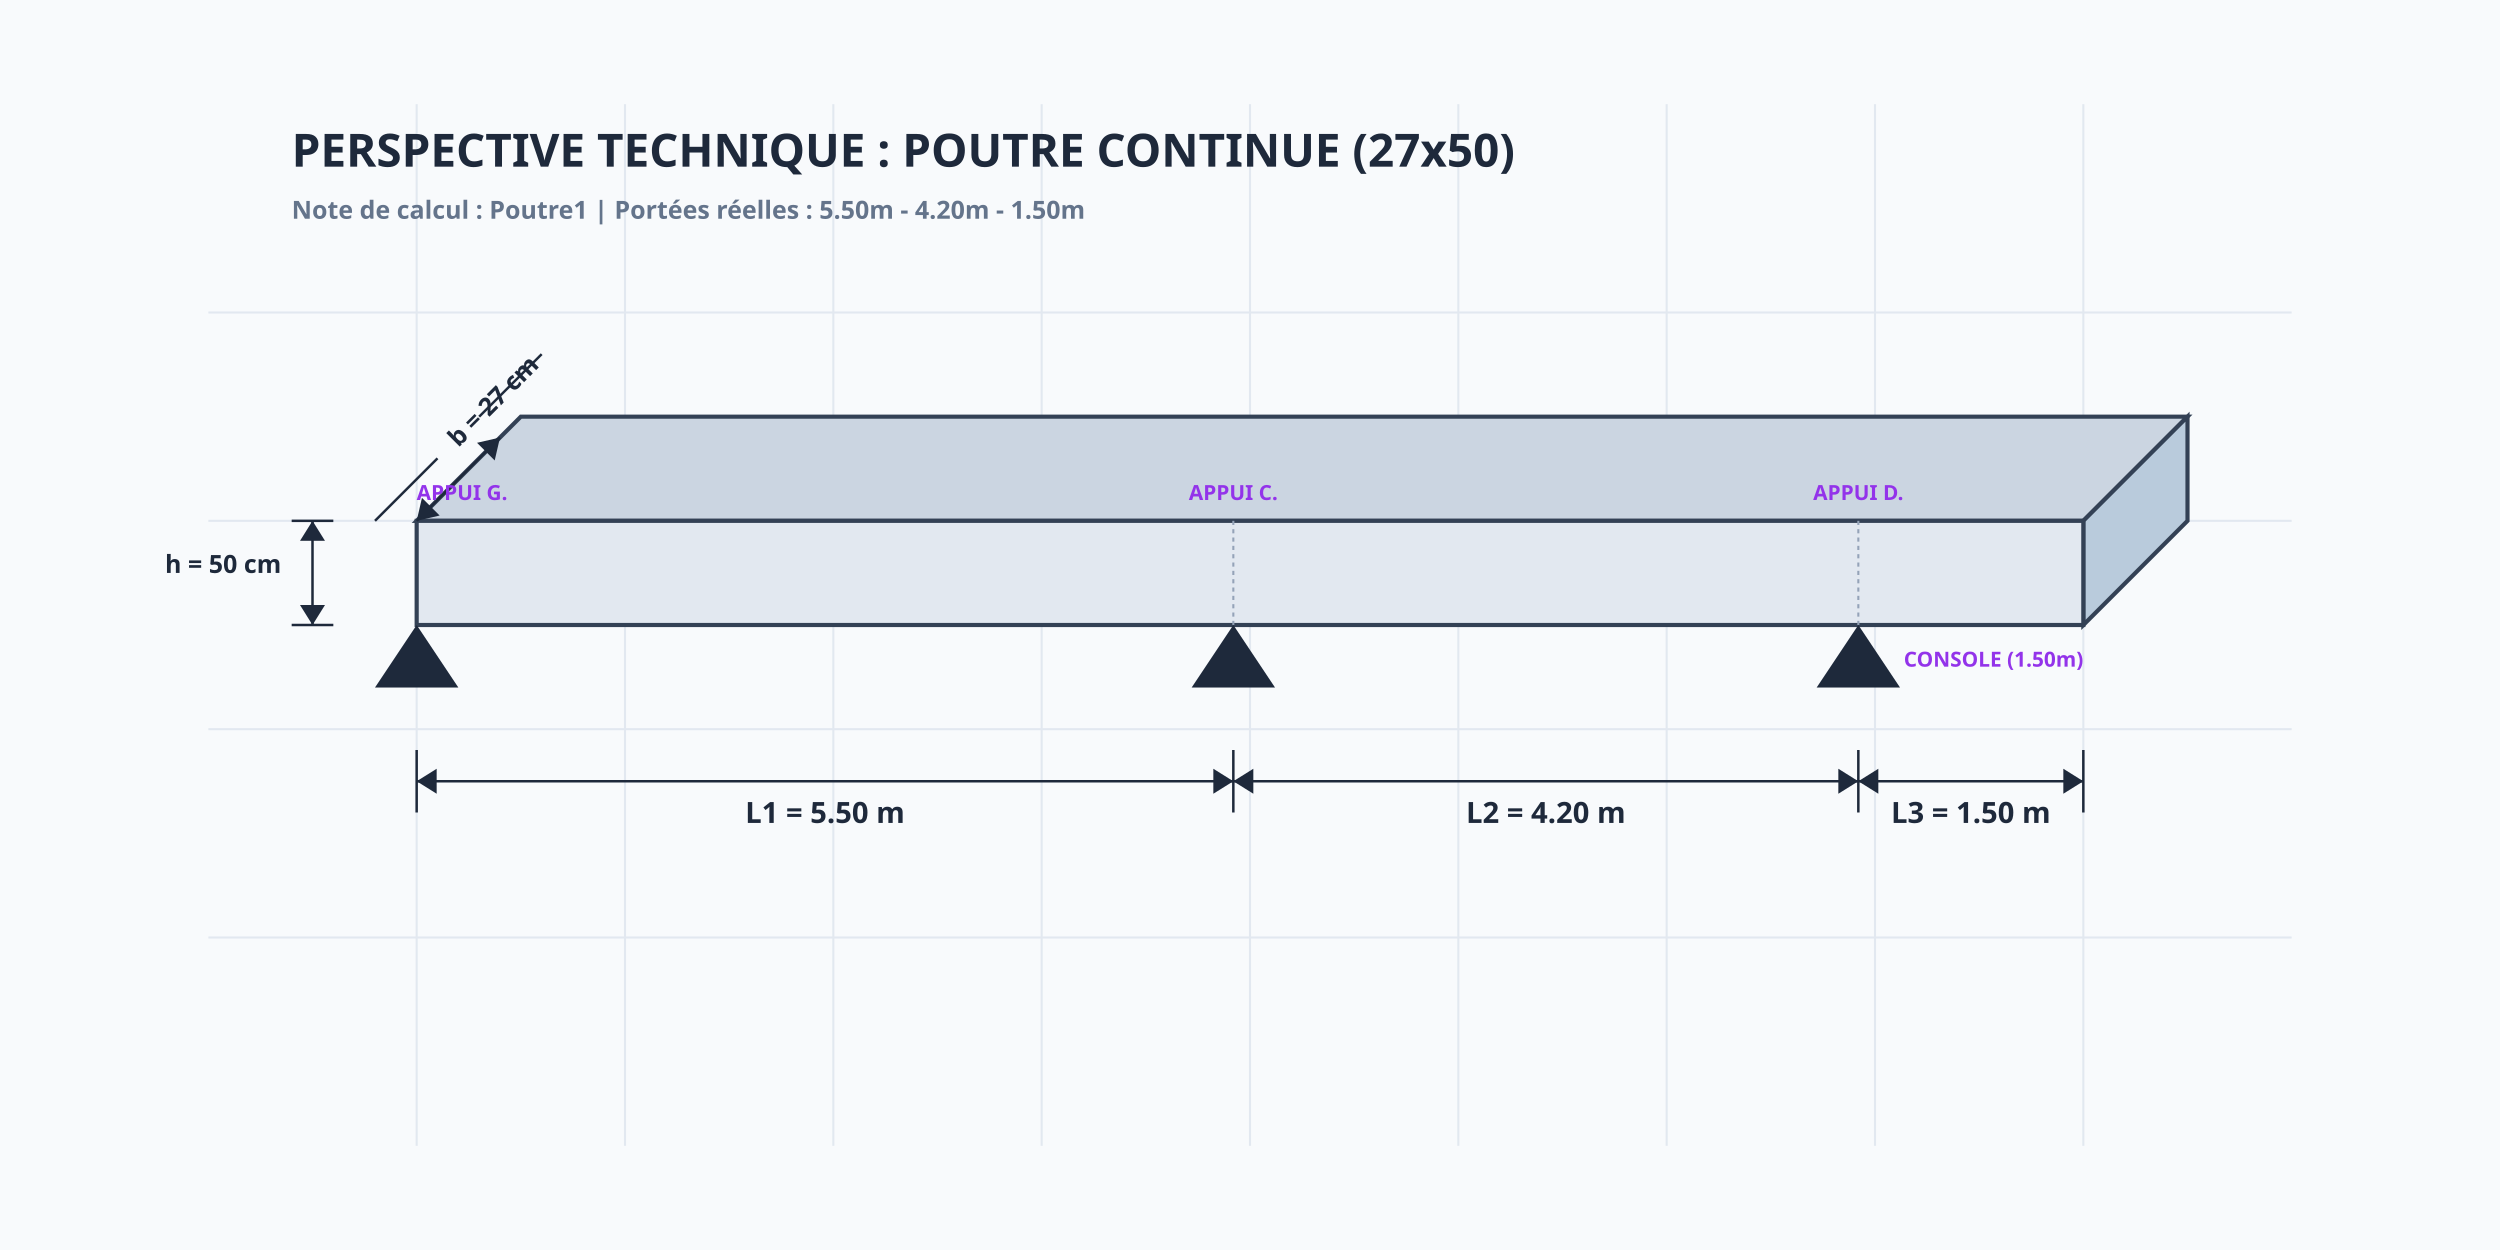
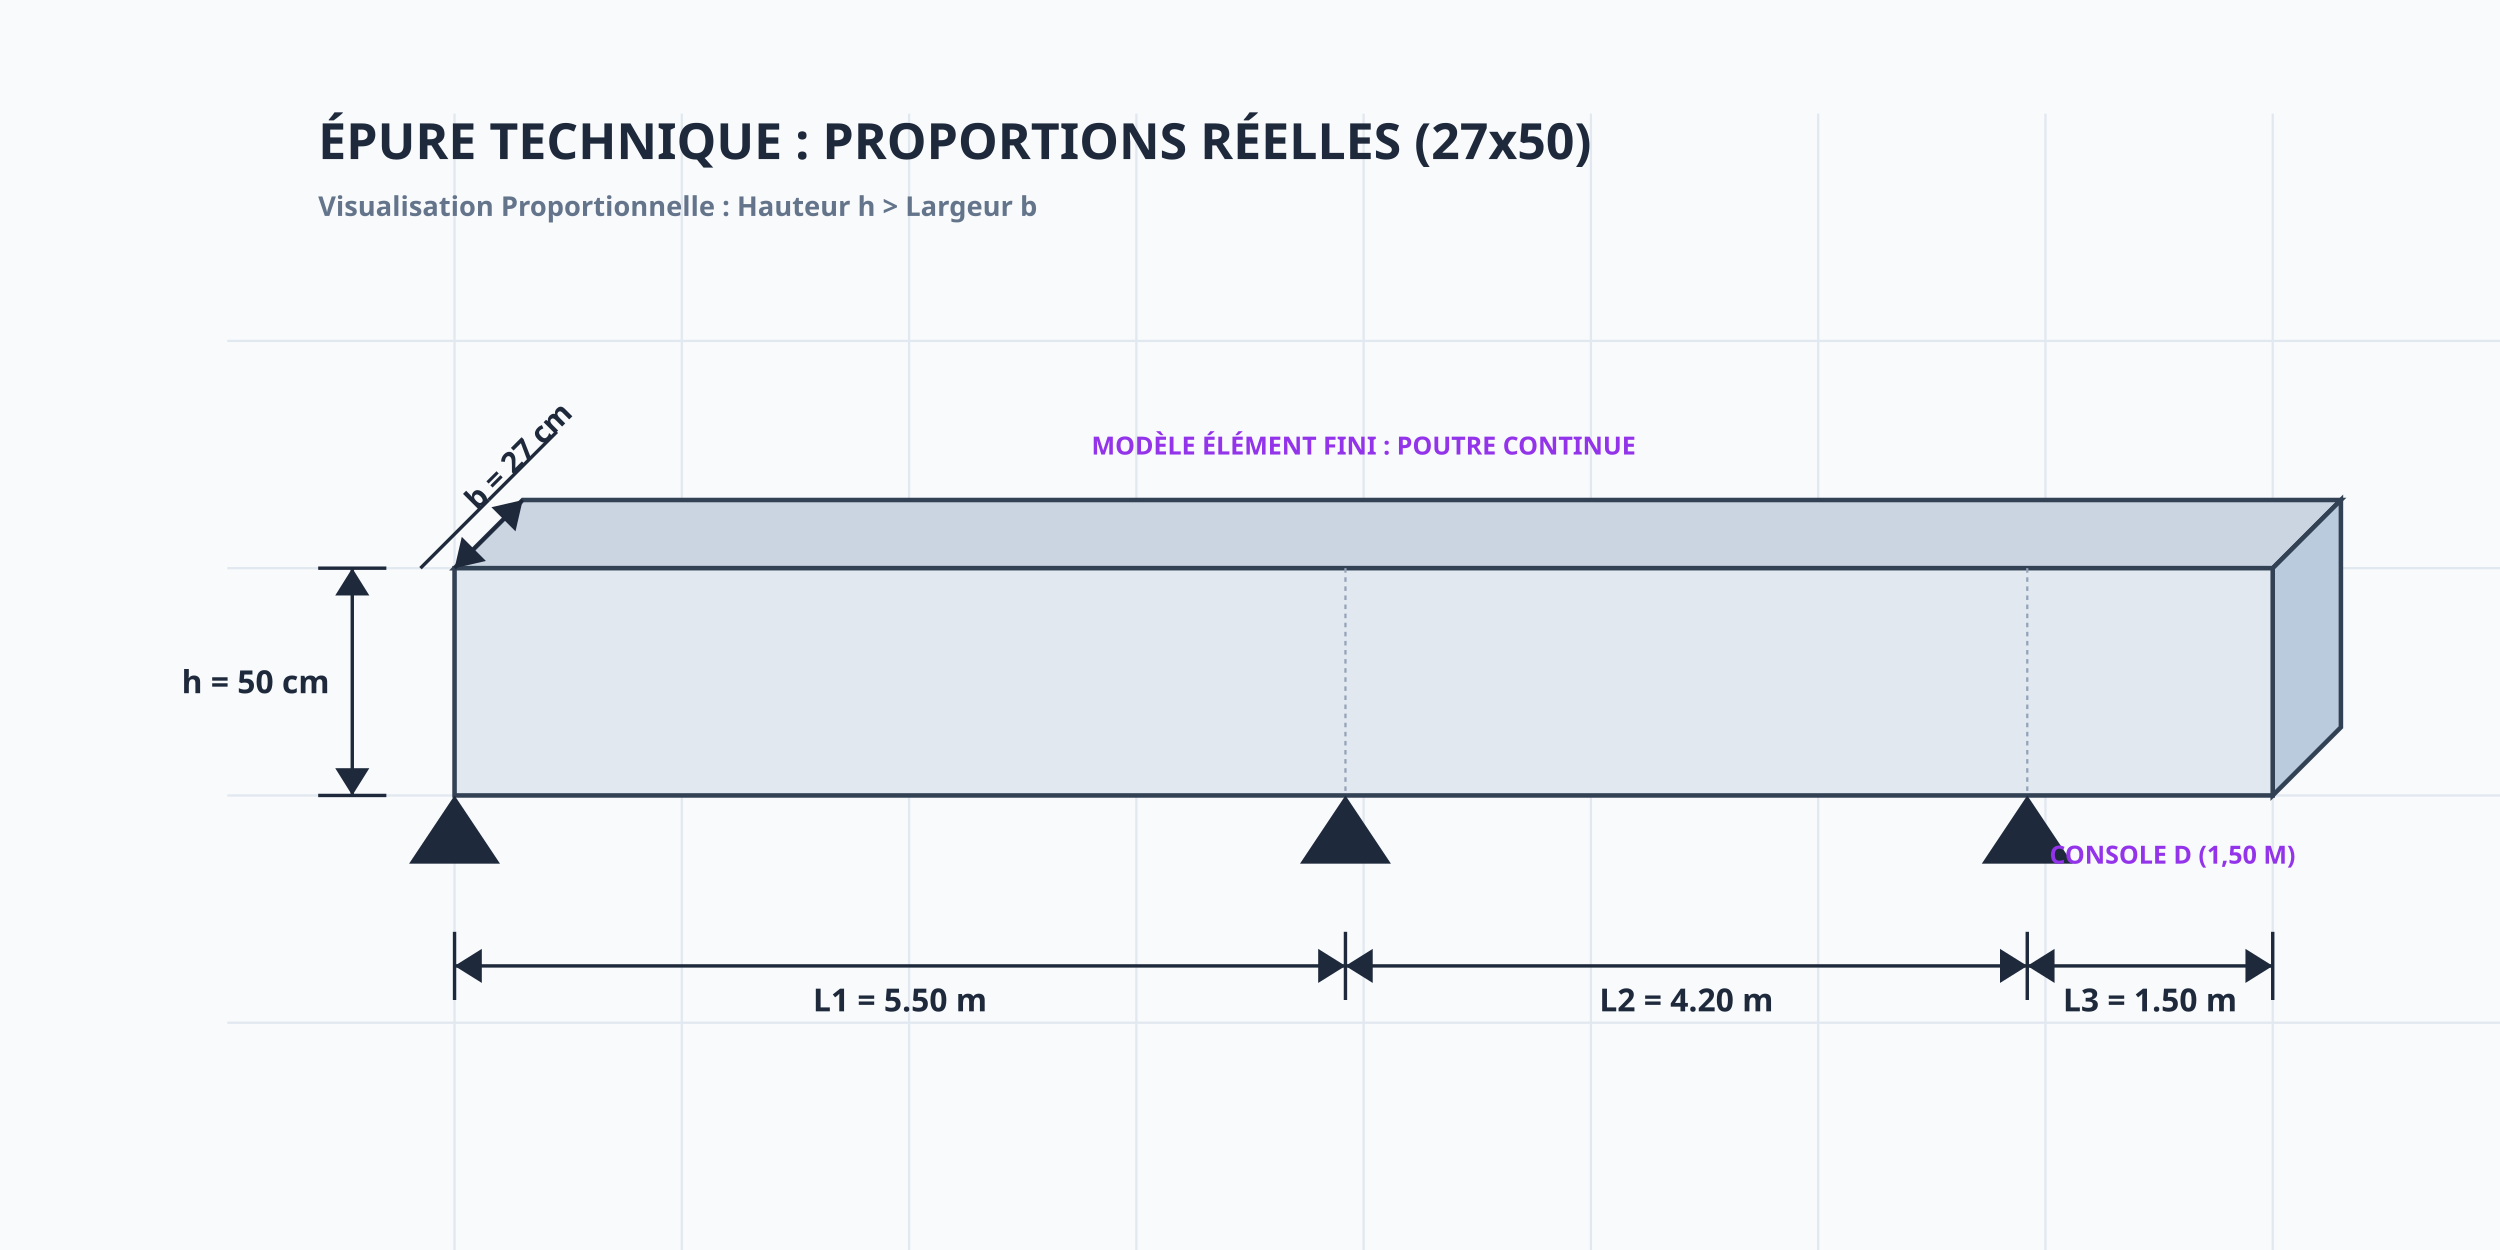
- <svg xmlns="http://www.w3.org/2000/svg" width="1000" height="500" viewBox="-100 -50 1200 600" fill="none">
-   <rect width="1200" height="600" x="-100" y="-50" fill="#f8fafc" />
+ <svg xmlns="http://www.w3.org/2000/svg" width="1000" height="500" viewBox="-100 -50 1100 550" fill="none">
+   <rect width="1200" height="600" x="-100" y="-100" fill="#f8fafc" />
  <g stroke="#e2e8f0" stroke-width="1">
    <path d="M0 100H1000M0 200H1000M0 300H1000M0 400H1000" />
    <path d="M100 0V500M200 0V500M300 0V500M400 0V500M500 0V500M600 0V500M700 0V500M800 0V500M900 0V500" />
  </g>
-   <text x="40" y="30" font-family="Syne, sans-serif" font-size="22" font-weight="800" fill="#1e293b">PERSPECTIVE TECHNIQUE : POUTRE CONTINUE (27x50)</text>
-   <text x="40" y="55" font-family="Syne, sans-serif" font-size="12" font-weight="600" fill="#64748b" text-transform="uppercase">Note de calcul : Poutre1 | Portées réelles : 5.50m - 4.20m - 1.50m</text>
+   <text x="40" y="20" font-family="Syne, sans-serif" font-size="22" font-weight="800" fill="#1e293b">ÉPURE TECHNIQUE : PROPORTIONS RÉELLES (27x50)</text>
+   <text x="40" y="45" font-family="Syne, sans-serif" font-size="12" font-weight="600" fill="#64748b" text-transform="uppercase">Visualisation Proportionnelle : Hauteur h &gt; Largeur b</text>
  <defs>
    <marker id="arrow-start" markerWidth="10" markerHeight="10" refX="0" refY="5" orient="auto">
      <path d="M0 5 L8 0 L8 10 Z" fill="#1e293b" />
    </marker>
    <marker id="arrow-end" markerWidth="10" markerHeight="10" refX="10" refY="5" orient="auto">
      <path d="M10 5 L2 0 L2 10 Z" fill="#1e293b" />
    </marker>
  </defs>
  <g stroke="#334155" stroke-width="2">
-     <path d="M100 200 L150 150 L950 150 L900 200 Z" fill="#cbd5e1" />
-     <path d="M900 200 L950 150 L950 200 L900 250 Z" fill="#b9cbdc" />
-     <rect x="100" y="200" width="800" height="50" fill="#e2e8f0" />
-     <line x1="492" y1="200" x2="492" y2="250" stroke="#94a3b8" stroke-width="1" stroke-dasharray="2,2" />
-     <line x1="792" y1="200" x2="792" y2="250" stroke="#94a3b8" stroke-width="1" stroke-dasharray="2,2" />
+     <path d="M100 200 L130 170 L930 170 L900 200 Z" fill="#cbd5e1" />
+     <path d="M900 200 L930 170 L930 270 L900 300 Z" fill="#b9cbdc" />
+     <rect x="100" y="200" width="800" height="100" fill="#e2e8f0" />
+     <line x1="492" y1="200" x2="492" y2="300" stroke="#94a3b8" stroke-width="1" stroke-dasharray="2,2" />
+     <line x1="792" y1="200" x2="792" y2="300" stroke="#94a3b8" stroke-width="1" stroke-dasharray="2,2" />
  </g>
  <g fill="#1e293b">
-     <path d="M100 250 L120 280 H80 Z" />
-     <path d="M492 250 L512 280 H472 Z" />
-     <path d="M792 250 L812 280 H772 Z" />
+     <path d="M100 300 L120 330 H80 Z" />
+     <path d="M492 300 L512 330 H472 Z" />
+     <path d="M792 300 L812 330 H772 Z" />
  </g>
-   <g stroke="#1e293b" stroke-width="1.2">
-     <path d="M40 200 H60 M40 250 H60" />
-     <path d="M50 200 V250" marker-start="url(#arrow-start)" marker-end="url(#arrow-end)" />
-     <path d="M80 200 L110 170 M130 150 L160 120" />
-     <path d="M100 200 L140 160" marker-start="url(#arrow-start)" marker-end="url(#arrow-end)" />
-     <path d="M100 310 V340 M492 310 V340 M792 310 V340 M900 310 V340" />
-     <path d="M100 325 H492" marker-start="url(#arrow-start)" marker-end="url(#arrow-end)" />
-     <path d="M492 325 H792" marker-start="url(#arrow-start)" marker-end="url(#arrow-end)" />
-     <path d="M792 325 H900" marker-start="url(#arrow-start)" marker-end="url(#arrow-end)" />
+   <g stroke="#1e293b" stroke-width="1.5">
+     <path d="M40 200 H70 M40 300 H70" />
+     <path d="M55 200 V300" marker-start="url(#arrow-start)" marker-end="url(#arrow-end)" />
+     <path d="M85 200 L115 170" />
+     <path d="M115 170 L145 140" />
+     <path d="M100 200 L130 170" marker-start="url(#arrow-start)" marker-end="url(#arrow-end)" />
+     <path d="M100 360 V390 M492 360 V390 M792 360 V390 M900 360 V390" />
+     <path d="M100 375 H492" marker-start="url(#arrow-start)" marker-end="url(#arrow-end)" />
+     <path d="M492 375 H792" marker-start="url(#arrow-start)" marker-end="url(#arrow-end)" />
+     <path d="M792 375 H900" marker-start="url(#arrow-start)" marker-end="url(#arrow-end)" />
  </g>
  <g font-family="Syne, sans-serif" font-weight="700" font-size="14" fill="#1e293b">
-     <text x="35" y="225" text-anchor="end" font-size="12">h = 50 cm</text>
-     <text x="120" y="165" transform="rotate(-45 120 165)" text-anchor="start" font-size="12">b = 27 cm</text>
-     <text x="296" y="345" text-anchor="middle">L1 = 5.50 m</text>
-     <text x="642" y="345" text-anchor="middle">L2 = 4.20 m</text>
-     <text x="846" y="345" text-anchor="middle">L3 = 1.50 m</text>
+     <text x="45" y="255" text-anchor="end" font-size="14">h = 50 cm</text>
+     <text x="110" y="175" transform="rotate(-45 110 175)" text-anchor="start" font-size="13">b = 27 cm</text>
+     <text x="296" y="395" text-anchor="middle">L1 = 5.50 m</text>
+     <text x="642" y="395" text-anchor="middle">L2 = 4.20 m</text>
+     <text x="846" y="395" text-anchor="middle">L3 = 1.50 m</text>
  </g>
-   <g font-family="Syne, sans-serif" font-size="10" fill="#9333ea" font-weight="600">
-     <text x="100" y="190">APPUI G.</text>
-     <text x="492" y="190" text-anchor="middle">APPUI C.</text>
-     <text x="792" y="190" text-anchor="middle">APPUI D.</text>
-     <text x="900" y="270" text-anchor="end">CONSOLE (1.50m)</text>
+   <g font-family="Syne, sans-serif" font-size="11" fill="#9333ea" font-weight="600">
+     <text x="500" y="150" text-anchor="middle">MODÈLE ÉLÉMENT FINI : POUTRE CONTINUE</text>
+     <text x="910" y="330" text-anchor="end">CONSOLE D (1,50 M)</text>
  </g>
</svg>
